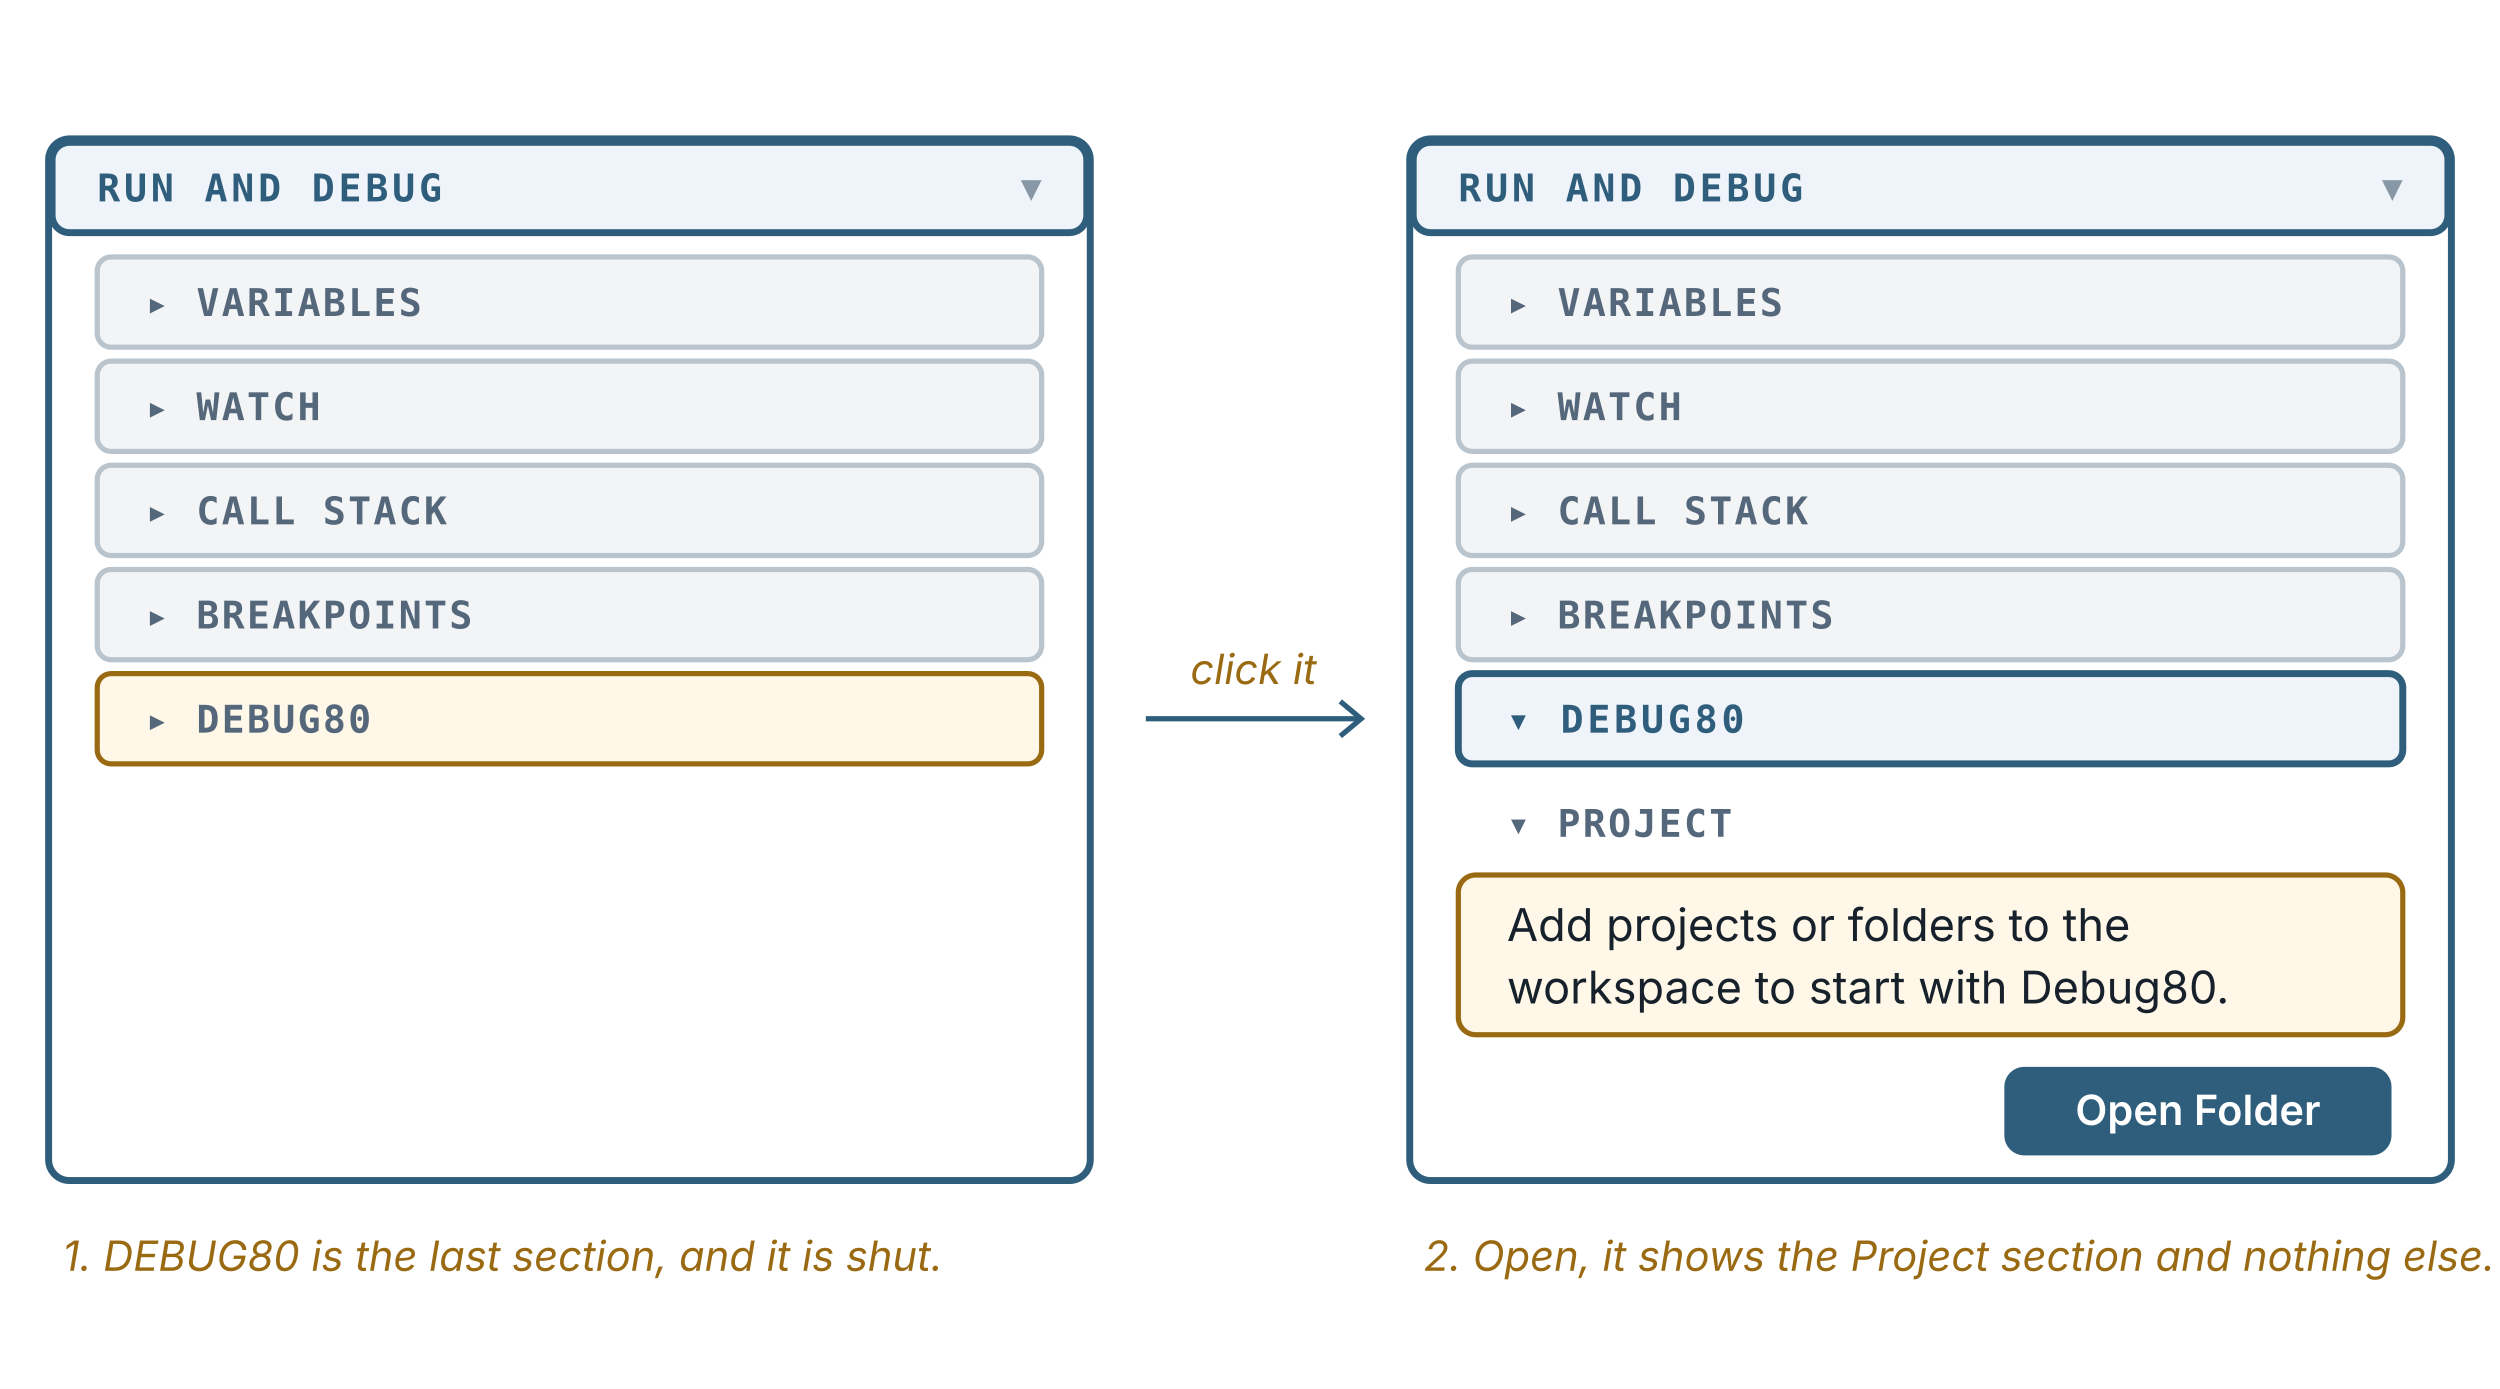
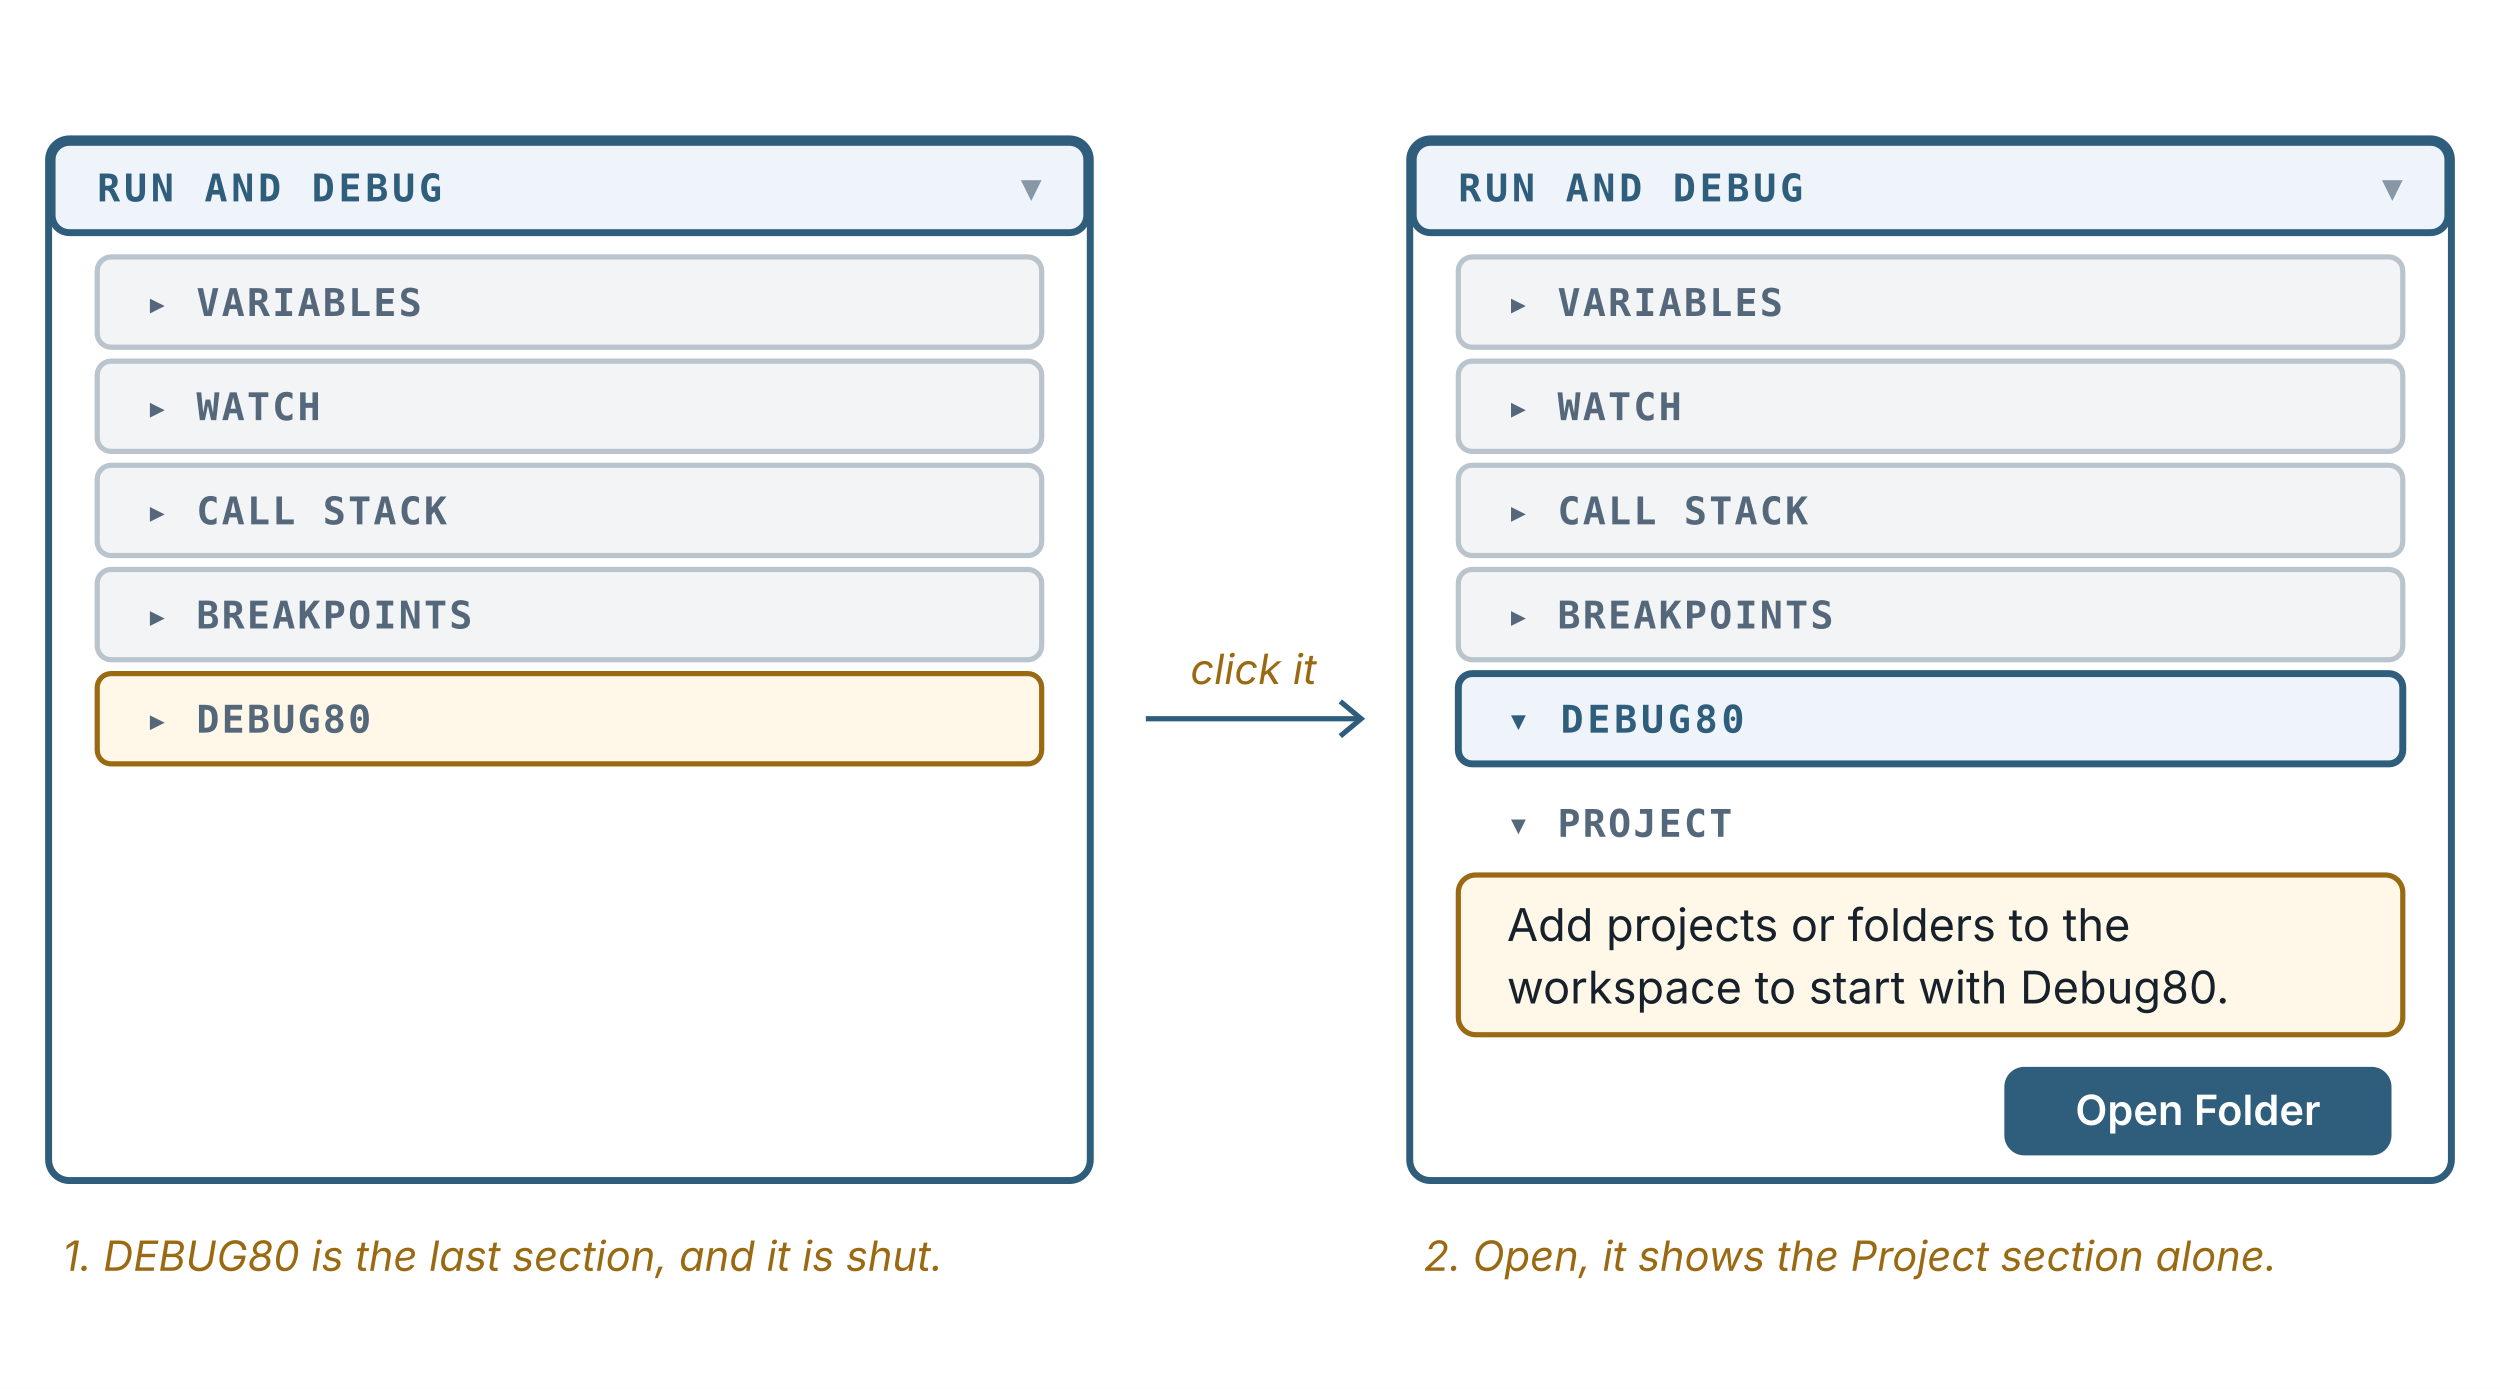
<svg xmlns="http://www.w3.org/2000/svg" width="720" height="400" viewBox="0 0 720 400" role="img" aria-labelledby="t d">
  <defs>
    <style>
  .pnl   { fill: #ffffff; stroke: #2f5d7c; stroke-width: 2; }
  .bar   { fill: #eef4f9; stroke: #2f5d7c; stroke-width: 2; }
  .ctl   { fill: #f7fbff; stroke: #7d97ab; }
  .field { fill: #f7fbff; stroke: #7d97ab; stroke-width: 1.5; }
  .btn   { fill: #eef4f9; stroke: #2f5d7c; stroke-width: 1.5; }
  .prim  { fill: #2f5d7c; stroke: #2f5d7c; stroke-width: 1.5; }
  .card  { fill: #fff8e8; stroke: #9a6a12; stroke-width: 1.5; }
  .off   { fill: #f2f4f6; stroke: #b9c4cd; stroke-width: 1.5; }
  .lbl   { font: 600 11px ui-monospace, SFMono-Regular, Menlo, monospace; fill: #55677a; letter-spacing: .06em; }
  .val   { font: 13px system-ui, -apple-system, "Segoe UI", sans-serif; fill: #17212b; }
  .valm  { font: 13px ui-monospace, SFMono-Regular, Menlo, monospace; fill: #17212b; }
  .btxt  { font: 600 12px system-ui, -apple-system, "Segoe UI", sans-serif; fill: #17212b; }
  .ptxt  { font: 600 12px system-ui, -apple-system, "Segoe UI", sans-serif; fill: #ffffff; }
  .dim   { font: 12px system-ui, -apple-system, "Segoe UI", sans-serif; fill: #8797a5; }
  .stat  { font: 12px ui-monospace, SFMono-Regular, Menlo, monospace; fill: #55677a; }
  .ok    { fill: #1a7f37; }
  .head  { font: 600 11px ui-monospace, SFMono-Regular, Menlo, monospace; fill: #2f5d7c; letter-spacing: .1em; }
  .note  { font: italic 12px system-ui, -apple-system, "Segoe UI", sans-serif; fill: #9a6a12; }
</style>
  </defs>
  <rect width="720" height="400" fill="#ffffff" />
  <rect class="pnl" x="14" y="40" width="300" height="300" rx="6" />
  <rect class="bar" x="15" y="41" width="298" height="26" rx="5" />
  <text class="head" x="28" y="58" text-anchor="start">RUN AND DEBUG</text>
  <text class="dim" x="300" y="58" text-anchor="end">▾</text>
  <text class="note" x="18" y="366" text-anchor="start">1. DEBUG80 is the last section, and it is shut.</text>
  <rect class="off" x="28" y="74" width="272" height="26" rx="4" />
  <text class="lbl" x="42" y="91" text-anchor="start">▸  VARIABLES</text>
  <rect class="off" x="28" y="104" width="272" height="26" rx="4" />
  <text class="lbl" x="42" y="121" text-anchor="start">▸  WATCH</text>
  <rect class="off" x="28" y="134" width="272" height="26" rx="4" />
  <text class="lbl" x="42" y="151" text-anchor="start">▸  CALL STACK</text>
  <rect class="off" x="28" y="164" width="272" height="26" rx="4" />
  <text class="lbl" x="42" y="181" text-anchor="start">▸  BREAKPOINTS</text>
  <rect class="card" x="28" y="194" width="272" height="26" rx="4" />
  <text class="lbl" x="42" y="211" text-anchor="start">▸  DEBUG80</text>
  <path d="M330 207 H392" stroke="#2f5d7c" stroke-width="1.5" />
  <path d="M386 202 L392 207 L386 212" fill="none" stroke="#2f5d7c" stroke-width="1.5" />
  <text class="note" x="361" y="197" text-anchor="middle">click it</text>
  <rect class="pnl" x="406" y="40" width="300" height="300" rx="6" />
  <rect class="bar" x="407" y="41" width="298" height="26" rx="5" />
  <text class="head" x="420" y="58" text-anchor="start">RUN AND DEBUG</text>
  <text class="dim" x="692" y="58" text-anchor="end">▾</text>
-   <text class="note" x="410" y="366" text-anchor="start">2. Open, it shows the Project section and nothing else.</text>
+   <text class="note" x="410" y="366" text-anchor="start">2. Open, it shows the Project section alone.</text>
  <rect class="off" x="420" y="74" width="272" height="26" rx="4" />
  <text class="lbl" x="434" y="91" text-anchor="start">▸  VARIABLES</text>
  <rect class="off" x="420" y="104" width="272" height="26" rx="4" />
  <text class="lbl" x="434" y="121" text-anchor="start">▸  WATCH</text>
  <rect class="off" x="420" y="134" width="272" height="26" rx="4" />
  <text class="lbl" x="434" y="151" text-anchor="start">▸  CALL STACK</text>
  <rect class="off" x="420" y="164" width="272" height="26" rx="4" />
  <text class="lbl" x="434" y="181" text-anchor="start">▸  BREAKPOINTS</text>
  <rect class="bar" x="420" y="194" width="272" height="26" rx="4" />
  <text class="head" x="434" y="211" text-anchor="start">▾  DEBUG80</text>
  <text class="lbl" x="434" y="241" text-anchor="start">▾  PROJECT</text>
  <rect class="card" x="420" y="252" width="272" height="46" rx="5" />
  <text class="val" x="434" y="271" text-anchor="start">Add projects or folders to the</text>
  <text class="val" x="434" y="289" text-anchor="start">workspace to start with Debug80.</text>
  <rect class="prim" x="578" y="308" width="110" height="24" rx="5" />
  <text class="ptxt" x="633" y="324" text-anchor="middle">Open Folder</text>
</svg>
